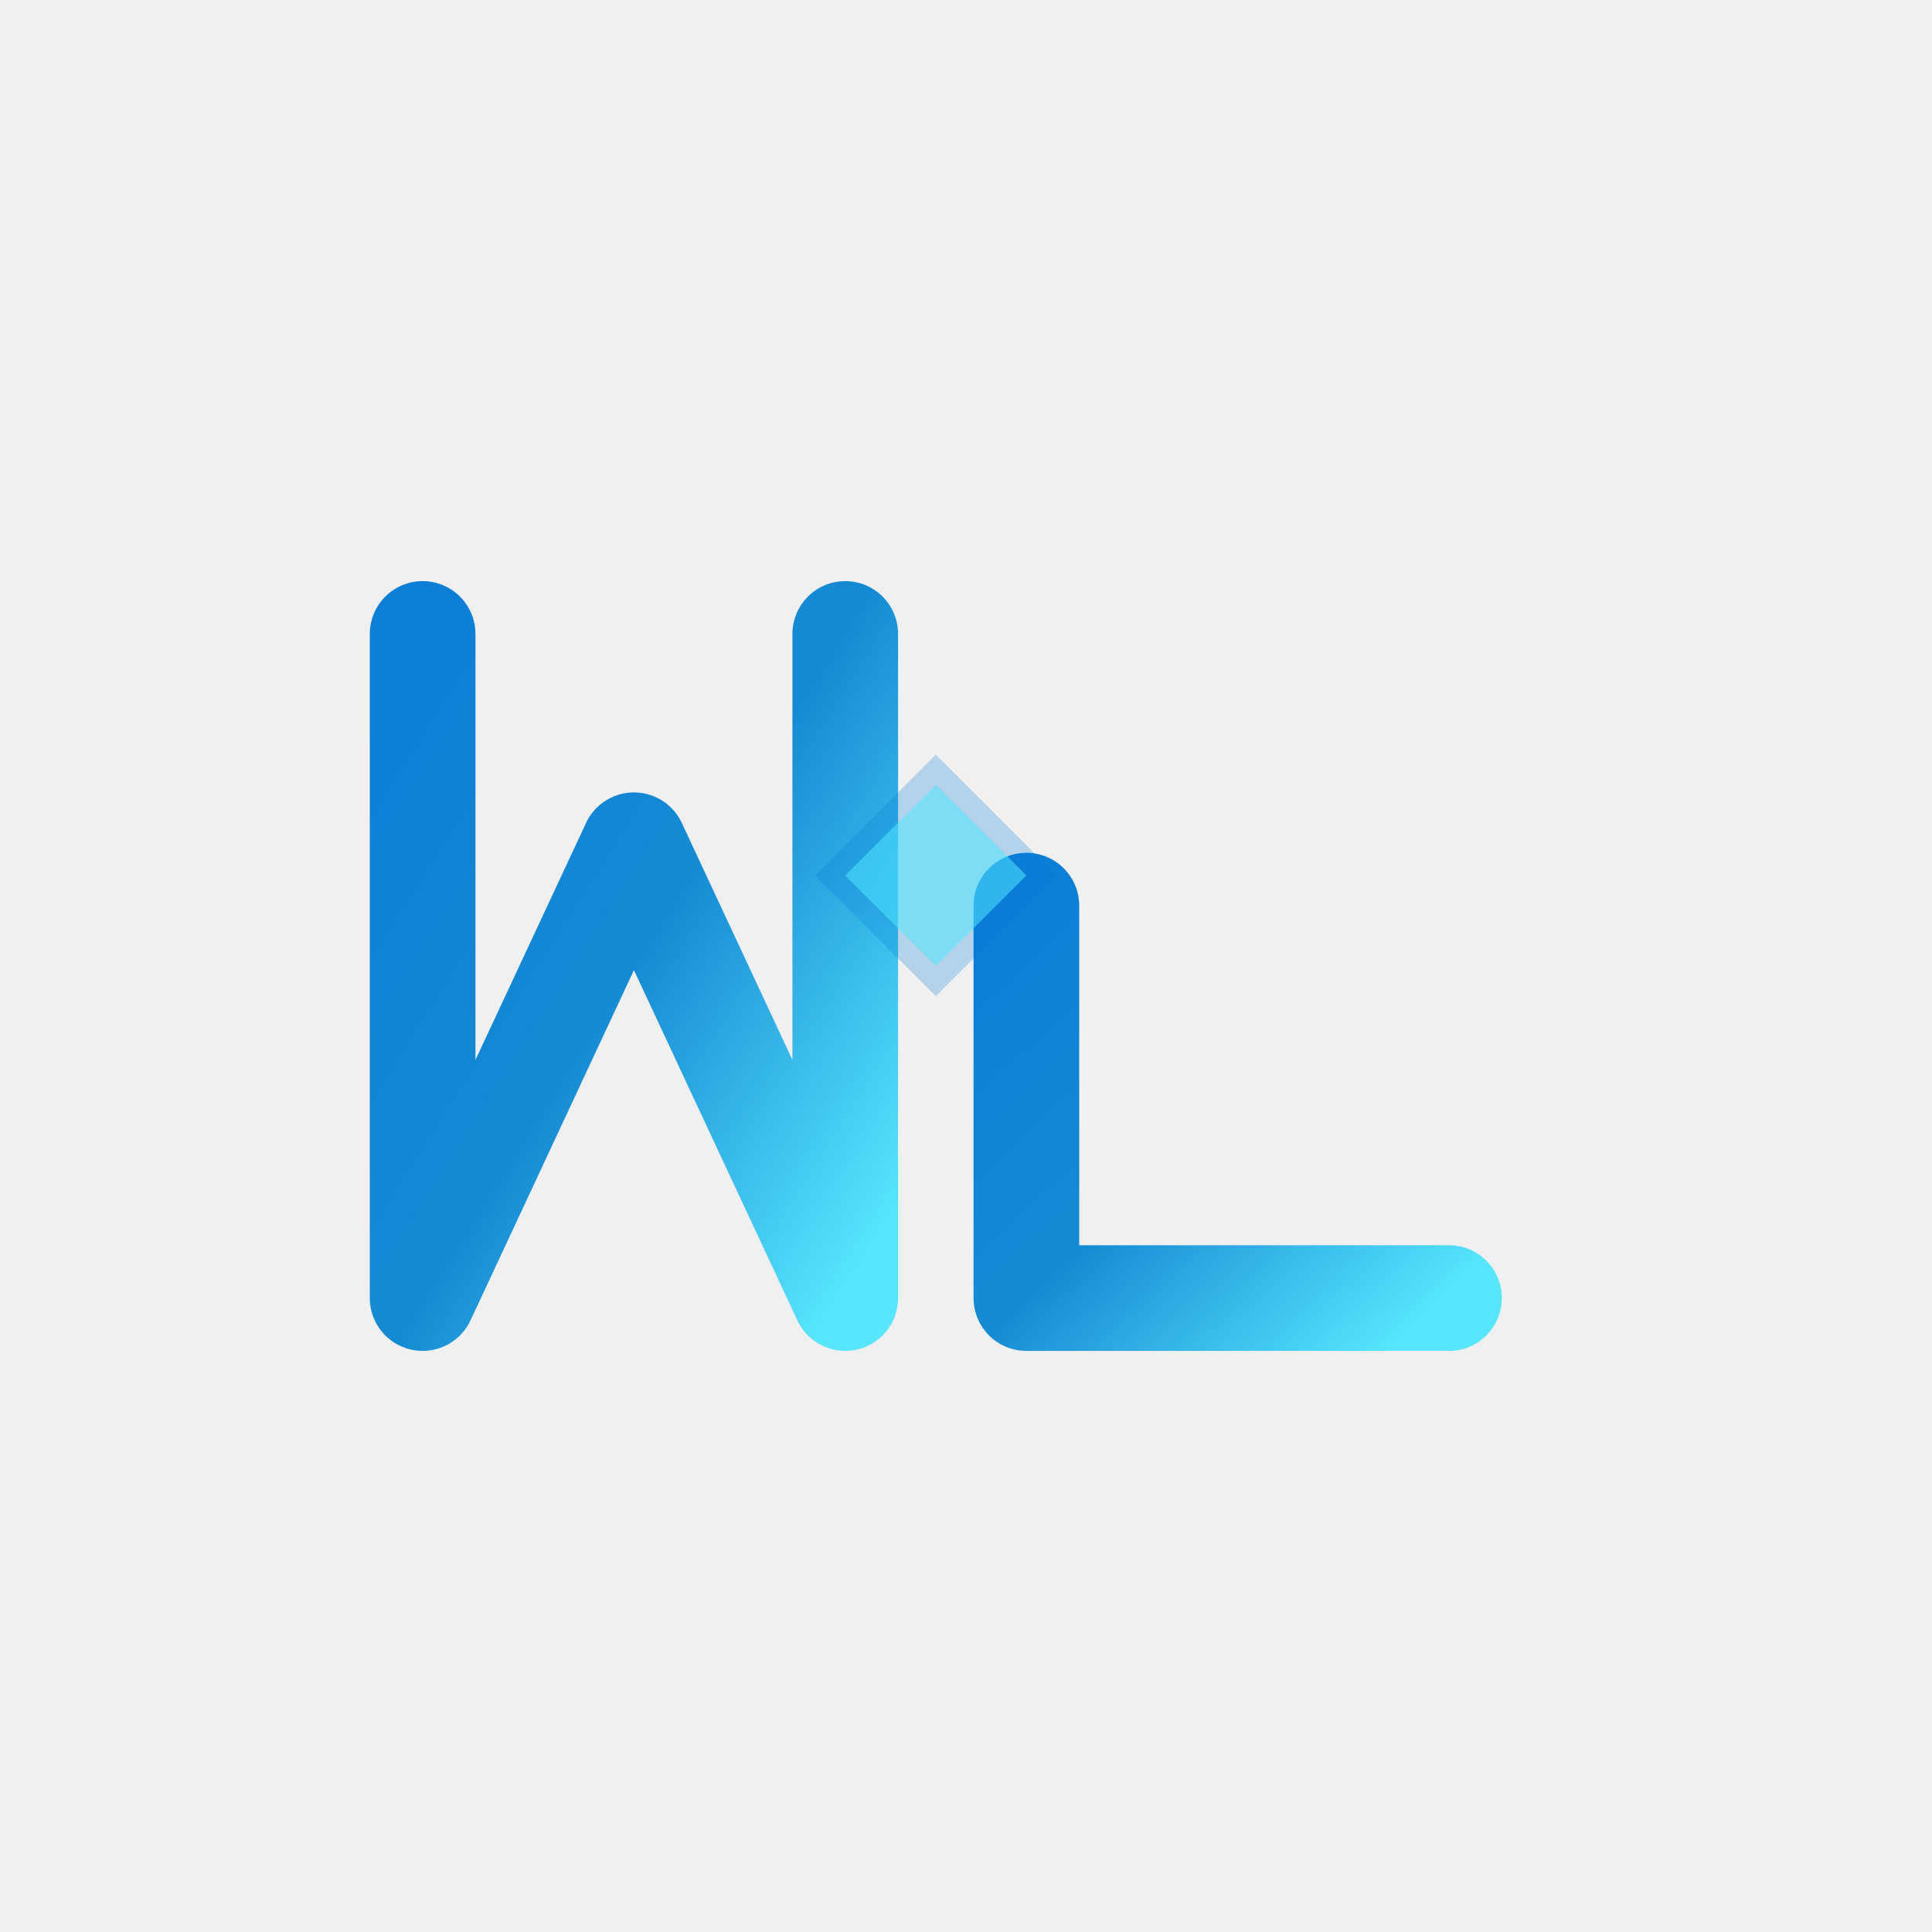
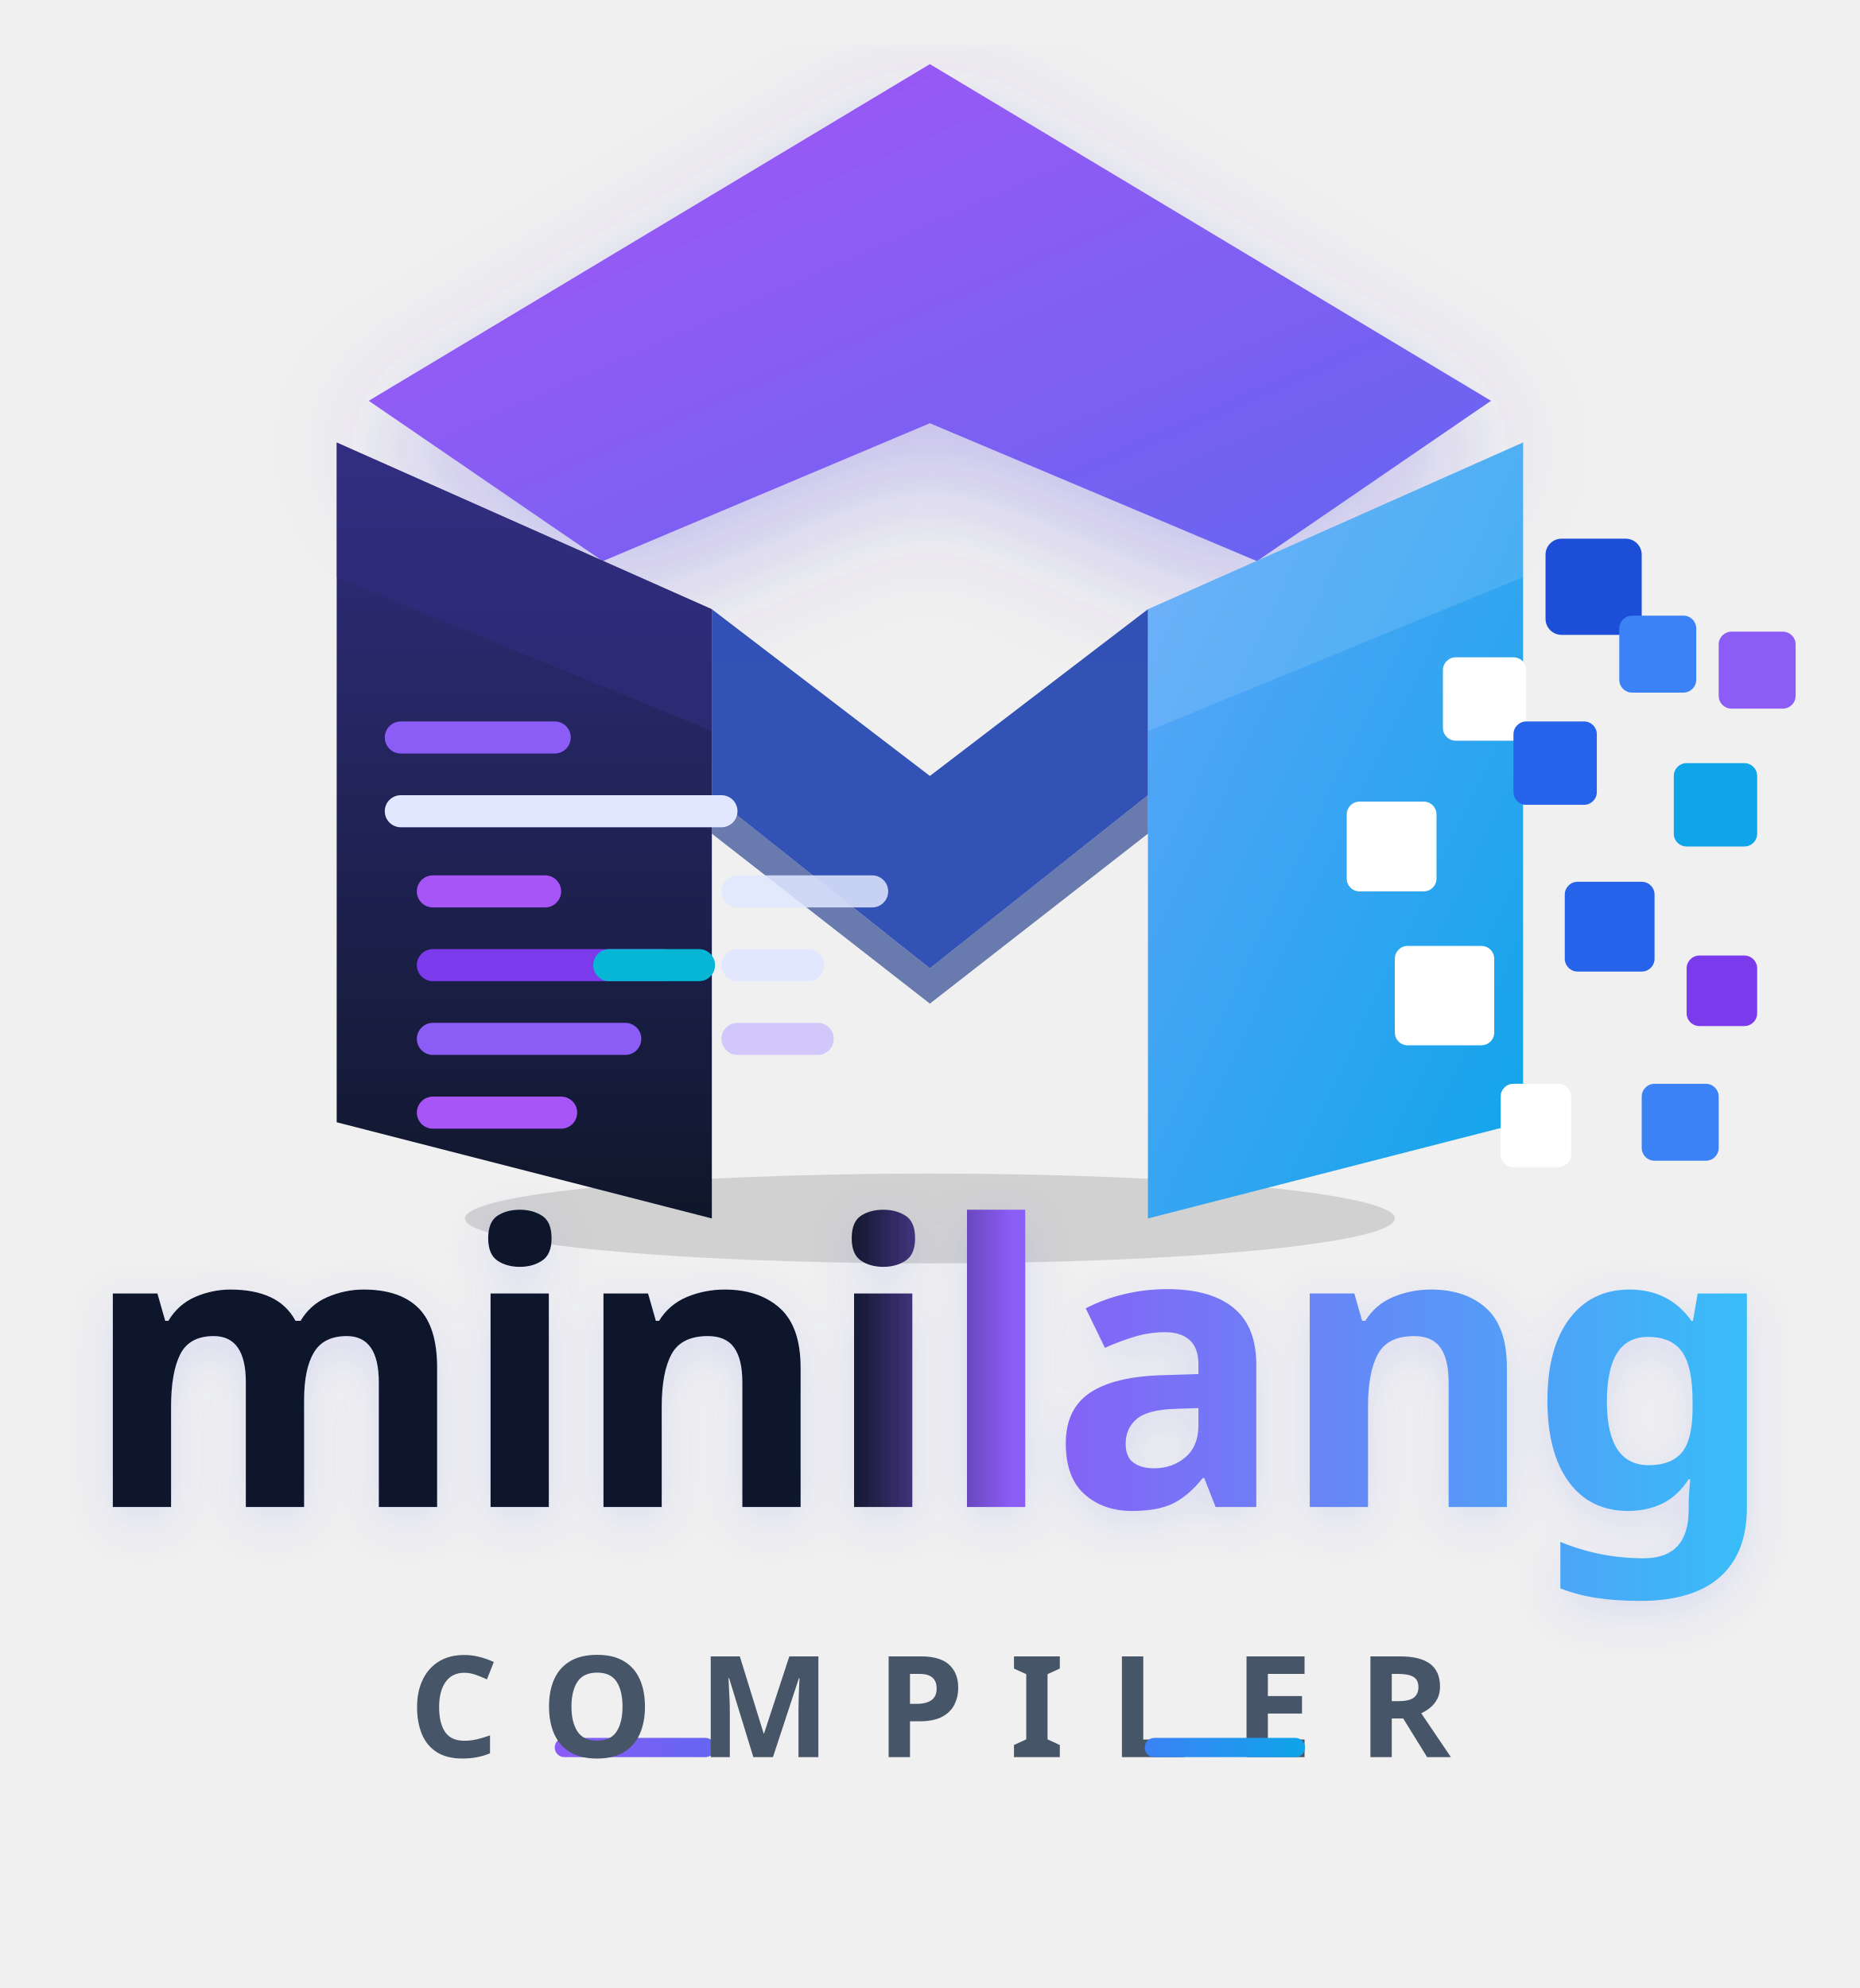
- <svg xmlns="http://www.w3.org/2000/svg" width="128" height="128" viewBox="0 0 128 128">
+ <svg xmlns="http://www.w3.org/2000/svg" viewBox="0 0 580 620">
  <defs>
-     <linearGradient id="mlGrad" x1="0%" y1="0%" x2="100%" y2="100%">
-       <stop offset="0%" stop-color="#0078D4" />
-       <stop offset="50%" stop-color="#0A85D2" />
-       <stop offset="100%" stop-color="#50E6FF" />
+     <linearGradient id="topFaceT" x1="0%" y1="0%" x2="100%" y2="100%">
+       <stop offset="0%" stop-color="#a855f7" />
+       <stop offset="100%" stop-color="#6366f1" />
    </linearGradient>
+     <linearGradient id="rightFaceT" x1="0%" y1="0%" x2="100%" y2="100%">
+       <stop offset="0%" stop-color="#60a5fa" />
+       <stop offset="100%" stop-color="#0ea5e9" />
+     </linearGradient>
+     <linearGradient id="leftFaceT" x1="0%" y1="0%" x2="0%" y2="100%">
+       <stop offset="0%" stop-color="#312e81" />
+       <stop offset="100%" stop-color="#0f172a" />
+     </linearGradient>
+     <linearGradient id="textGradT" x1="0%" y1="0%" x2="100%" y2="0%">
+       <stop offset="0%" stop-color="#0f172a" />
+       <stop offset="45%" stop-color="#0f172a" />
+       <stop offset="55%" stop-color="#8b5cf6" />
+       <stop offset="100%" stop-color="#38bdf8" />
+     </linearGradient>
+     <linearGradient id="barL" x1="0%" y1="0%" x2="100%" y2="0%">
+       <stop offset="0%" stop-color="#8b5cf6" />
+       <stop offset="100%" stop-color="#6366f1" />
+     </linearGradient>
+     <linearGradient id="barR" x1="0%" y1="0%" x2="100%" y2="0%">
+       <stop offset="0%" stop-color="#3b82f6" />
+       <stop offset="100%" stop-color="#0ea5e9" />
+     </linearGradient>
+     <filter id="shadowT" x="-20%" y="-20%" width="140%" height="140%">
+       <feDropShadow dx="0" dy="14" stdDeviation="18" flood-color="#4f46e5" flood-opacity="0.28" />
+     </filter>
+     <filter id="textShadowT" x="-10%" y="-10%" width="120%" height="140%">
+       <feDropShadow dx="0" dy="4" stdDeviation="7" flood-color="#6366f1" flood-opacity="0.15" />
+     </filter>
  </defs>
-   <path d="M 28 42 L 28 86 L 42 56 L 56 86 L 56 42" stroke="url(#mlGrad)" stroke-width="7" fill="none" stroke-linecap="round" stroke-linejoin="round" stroke-opacity="0.95" />
-   <path d="M 68 60 L 68 86 L 96 86" stroke="url(#mlGrad)" stroke-width="7" fill="none" stroke-linecap="round" stroke-linejoin="round" stroke-opacity="0.95" />
-   <polygon points="62,50 70,58 62,66 54,58" fill="#0078D4" opacity="0.25" />
-   <polygon points="62,52 68,58 62,64 56,58" fill="#50E6FF" opacity="0.55" />
+   <ellipse cx="290" cy="380" rx="145" ry="14" fill="#000" opacity="0.13" />
+   <polygon points="290,20 115,125 188,175 290,132 392,175 465,125" fill="url(#topFaceT)" filter="url(#shadowT)" />
+   <polygon points="105,138 105,350 222,380 222,190" fill="url(#leftFaceT)" />
+   <polygon points="105,138 222,190 222,228 105,180" fill="#312e81" opacity="0.5" />
+   <polygon points="475,138 358,190 358,380 475,350" fill="url(#rightFaceT)" />
+   <polygon points="475,138 358,190 358,228 475,180" fill="rgba(255,255,255,0.12)" />
+   <polygon points="222,190 290,242 358,190 358,248 290,302 222,248" fill="#1e40af" opacity="0.9" />
+   <polygon points="222,248 290,302 358,248 358,260 290,313 222,260" fill="#1e3a8a" opacity="0.65" />
+   <rect x="120" y="225" width="58" height="10" rx="5" fill="#8b5cf6" />
+   <rect x="120" y="248" width="110" height="10" rx="5" fill="#e0e7ff" />
+   <rect x="130" y="273" width="45" height="10" rx="5" fill="#a855f7" />
+   <rect x="130" y="296" width="82" height="10" rx="5" fill="#7c3aed" />
+   <rect x="130" y="319" width="70" height="10" rx="5" fill="#8b5cf6" />
+   <rect x="130" y="342" width="50" height="10" rx="5" fill="#a855f7" />
+   <rect x="185" y="296" width="38" height="10" rx="5" fill="#06b6d4" />
+   <rect x="225" y="296" width="32" height="10" rx="5" fill="#e0e7ff" />
+   <rect x="225" y="273" width="52" height="10" rx="5" fill="#e0e7ff" opacity="0.85" />
+   <rect x="225" y="319" width="35" height="10" rx="5" fill="#c4b5fd" opacity="0.7" />
+   <rect x="450" y="205" width="26" height="26" rx="4" fill="#fff" />
+   <rect x="420" y="250" width="28" height="28" rx="4" fill="#fff" />
+   <rect x="435" y="295" width="31" height="31" rx="4" fill="#fff" />
+   <rect x="468" y="338" width="22" height="26" rx="4" fill="#fff" />
+   <rect x="482" y="168" width="30" height="30" rx="5" fill="#1d4ed8" />
+   <rect x="472" y="225" width="26" height="26" rx="4" fill="#2563eb" />
+   <rect x="505" y="192" width="24" height="24" rx="4" fill="#3b82f6" />
+   <rect x="488" y="275" width="28" height="28" rx="4" fill="#2563eb" />
+   <rect x="512" y="338" width="24" height="24" rx="4" fill="#3b82f6" />
+   <rect x="522" y="238" width="26" height="26" rx="4" fill="#0ea5e9" />
+   <rect x="536" y="197" width="24" height="24" rx="4" fill="#8b5cf6" />
+   <rect x="526" y="298" width="22" height="22" rx="4" fill="#7c3aed" />
+   <text x="290" y="470" text-anchor="middle" font-family="'SF Pro Rounded', 'Nunito', 'Segoe UI', 'Roboto Rounded', sans-serif" font-size="122" font-weight="800" letter-spacing="-2" fill="url(#textGradT)" filter="url(#textShadowT)">minilang</text>
+   <rect x="173" y="542" width="50" height="6" rx="3" fill="url(#barL)" />
+   <text x="290" y="548" text-anchor="middle" font-family="'SF Pro Rounded', 'Nunito', 'Segoe UI', sans-serif" font-size="44" font-weight="600" letter-spacing="14" fill="#475569">COMPILER</text>
+   <rect x="357" y="542" width="50" height="6" rx="3" fill="url(#barR)" />
</svg>
